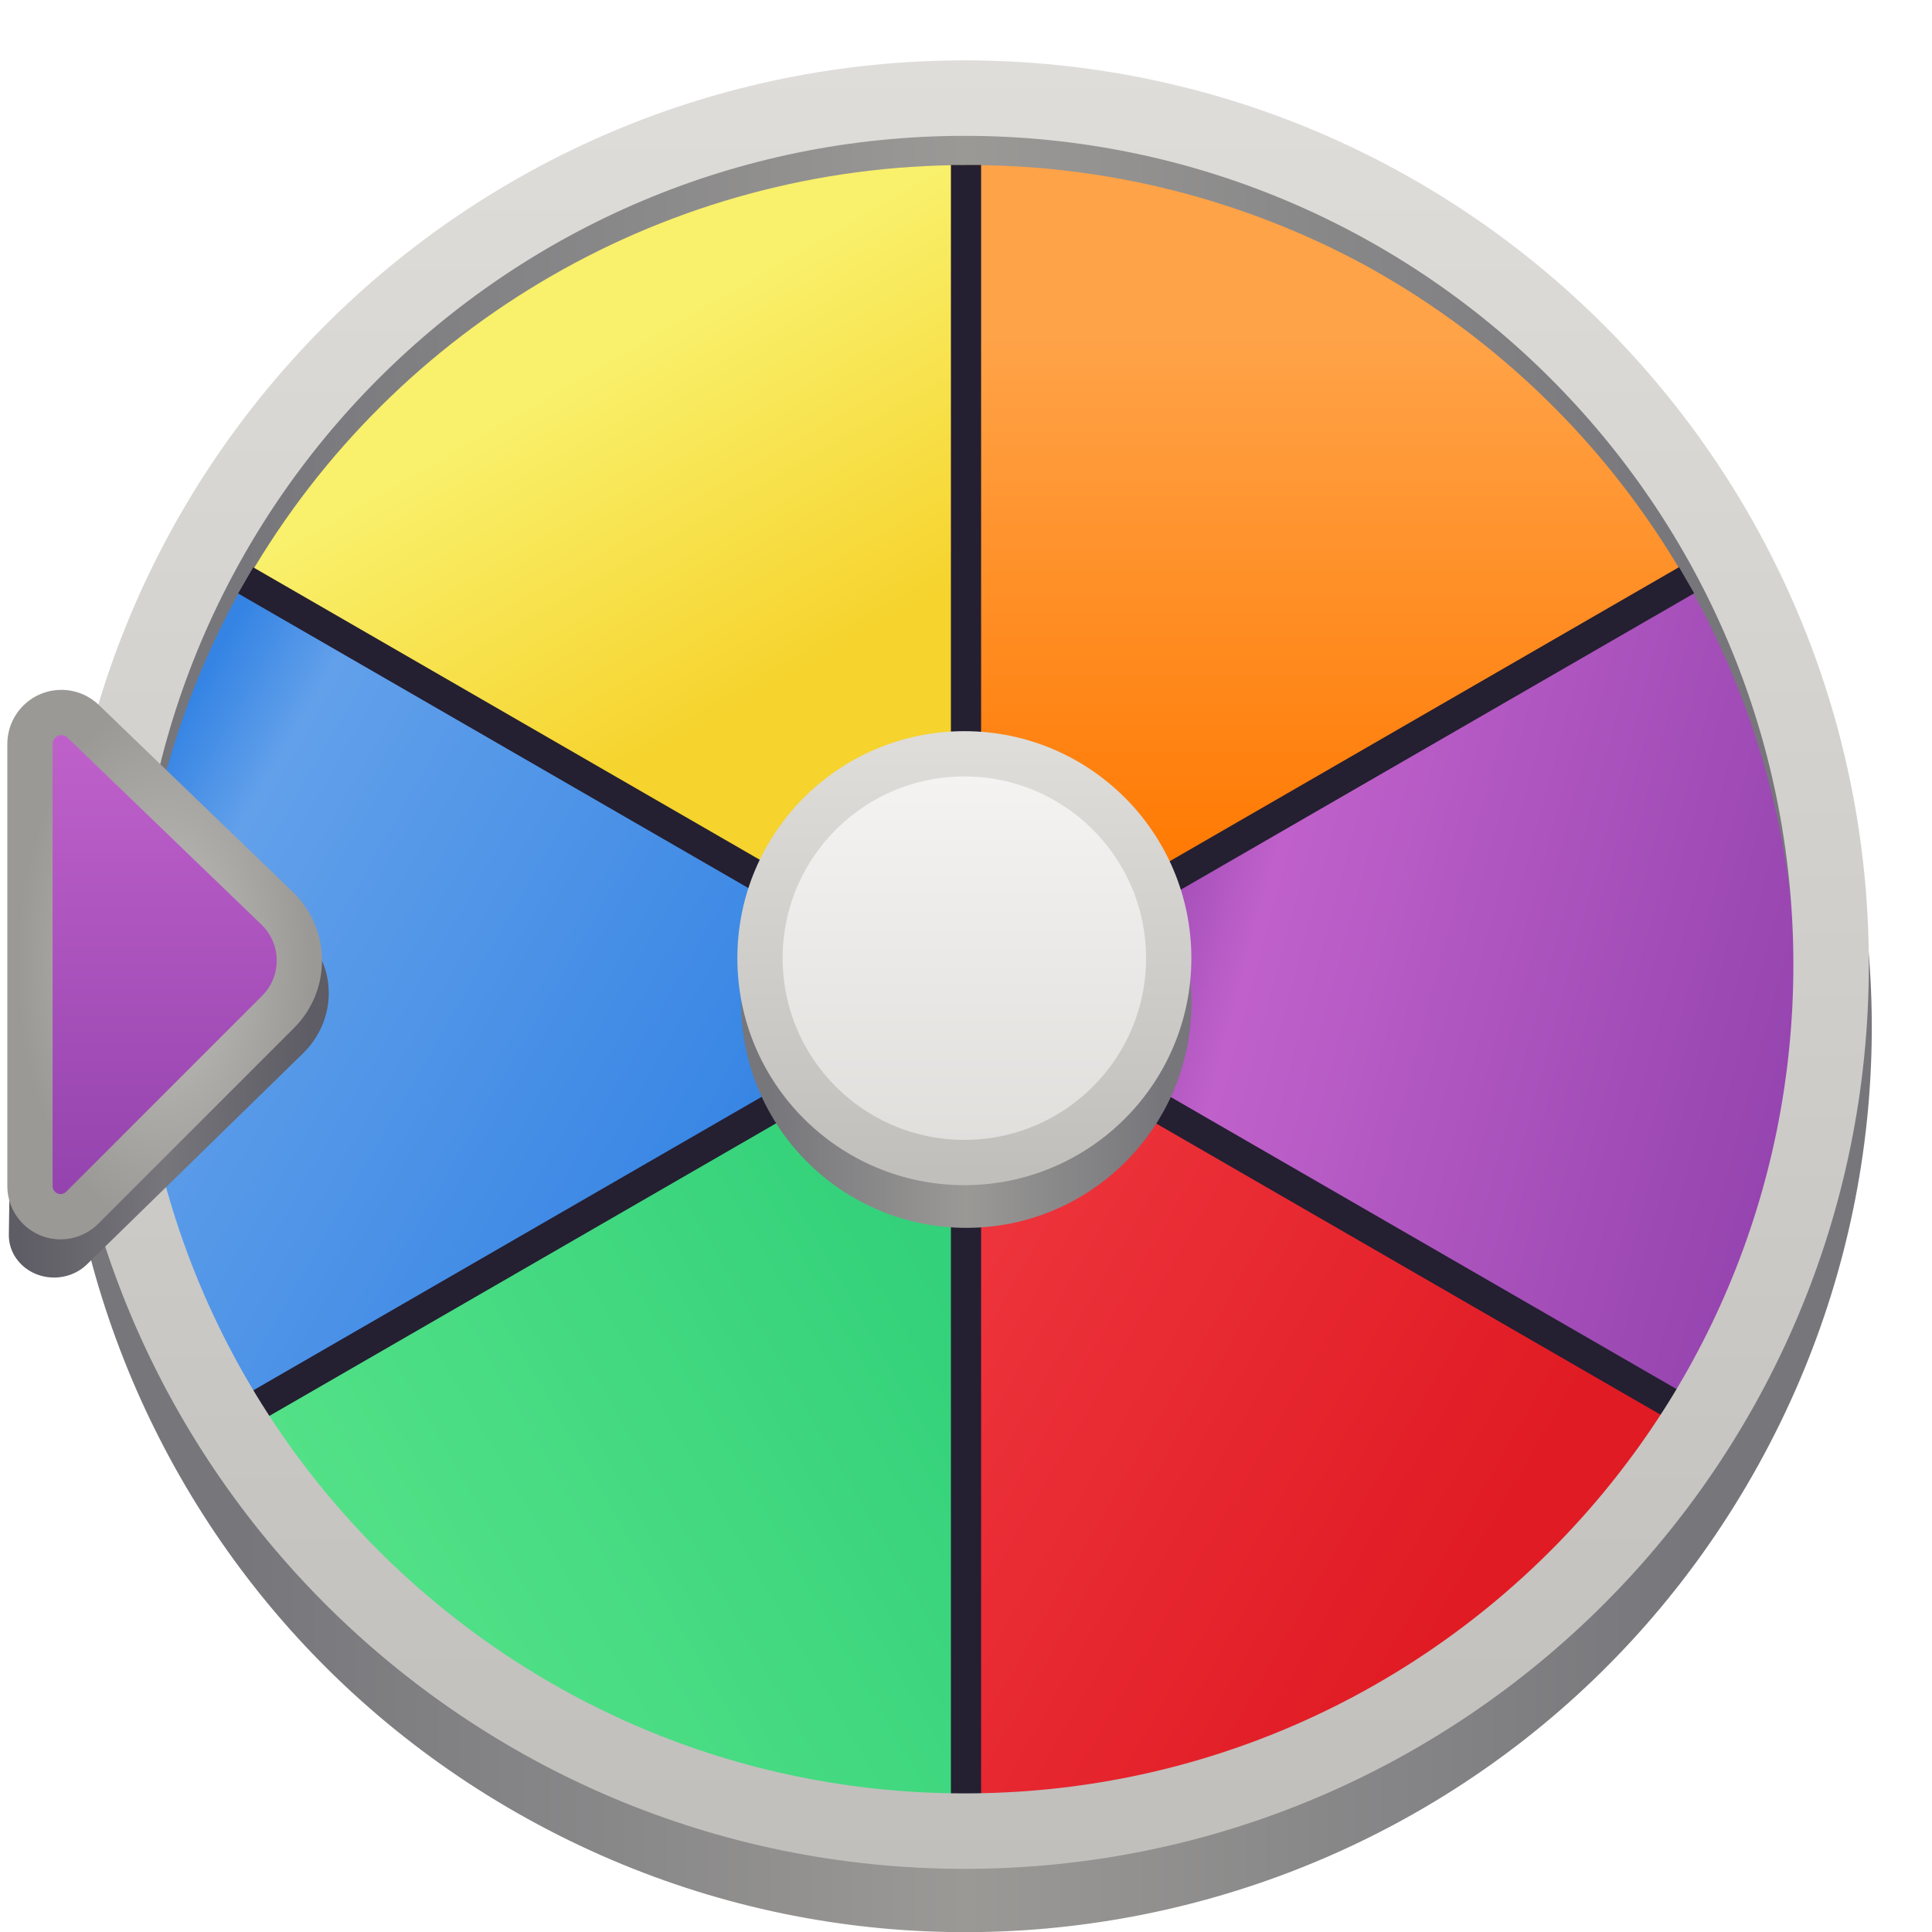
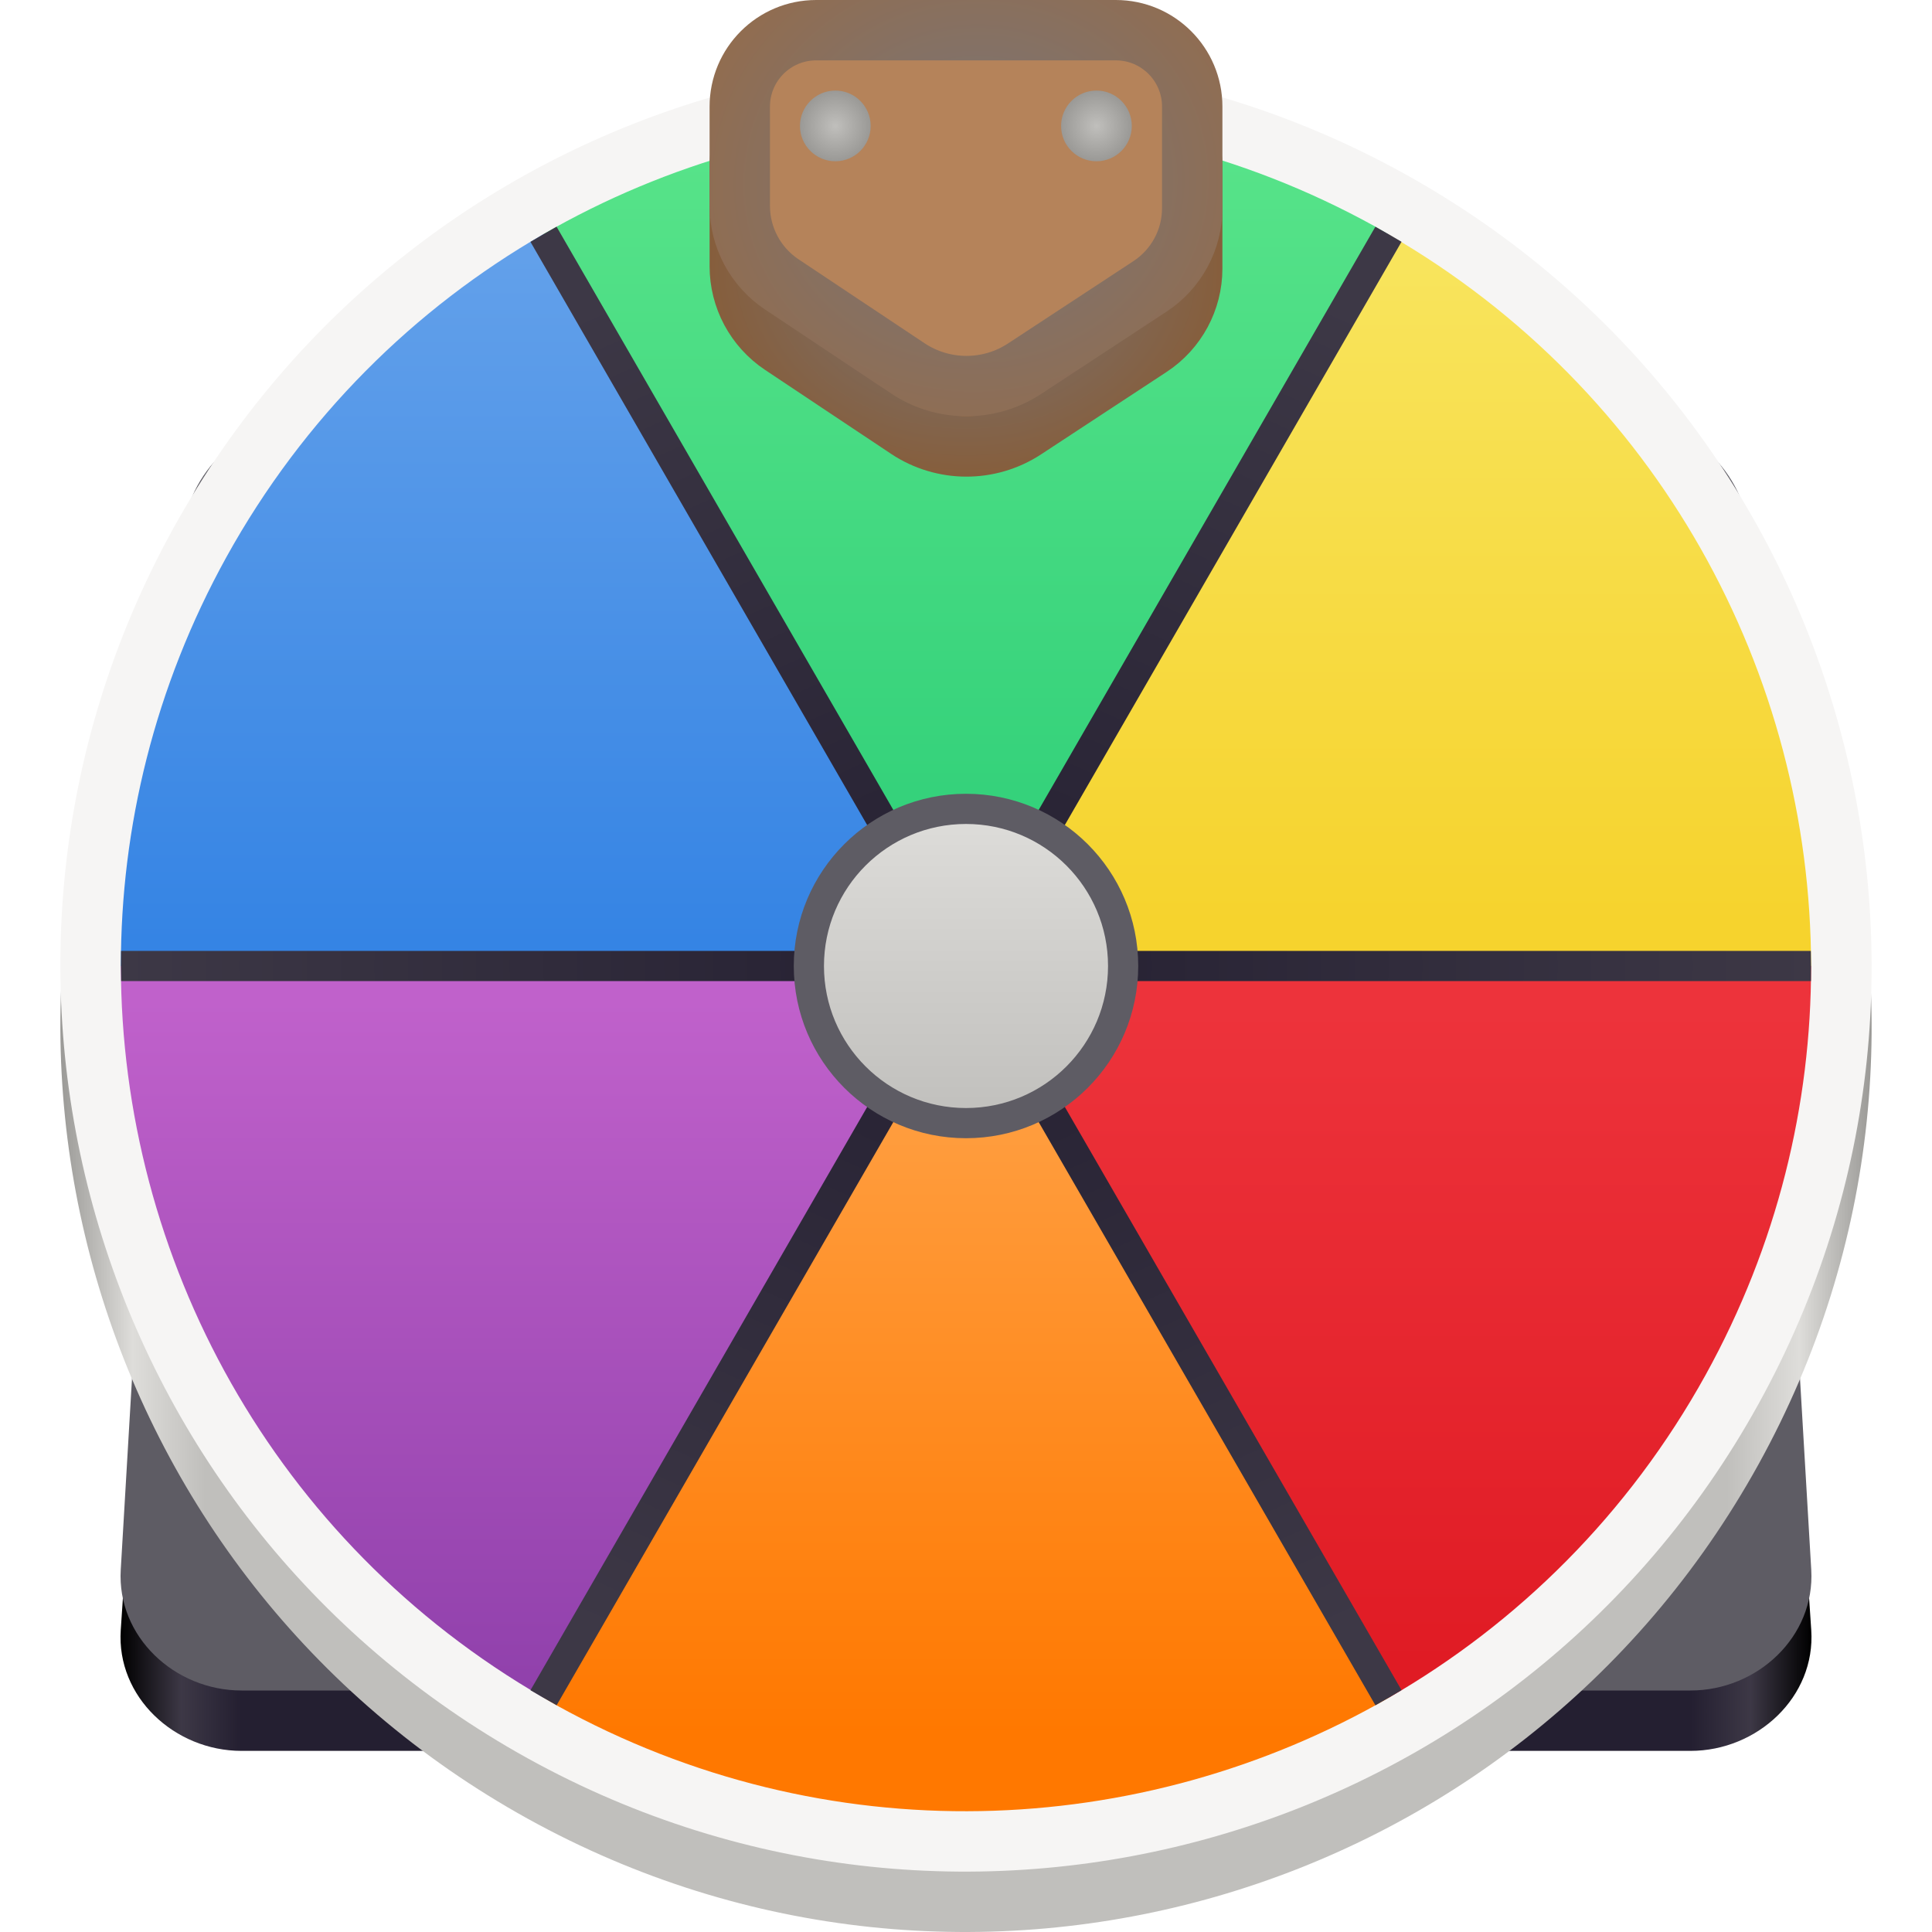
<svg xmlns="http://www.w3.org/2000/svg" xmlns:xlink="http://www.w3.org/1999/xlink" height="128px" viewBox="0 0 128 128" width="128px">
-   <linearGradient id="a" gradientUnits="userSpaceOnUse" x1="4" x2="124" y1="68" y2="68">
-     <stop offset="0.1" stop-color="#77767b" />
-     <stop offset="0.5" stop-color="#9a9996" />
-     <stop offset="0.9" stop-color="#77767b" />
+   <linearGradient id="a" gradientUnits="userSpaceOnUse" x1="8" x2="120" y1="116" y2="116">
+     <stop offset="0" />
+     <stop offset="0.036" stop-color="#3d3846" />
+     <stop offset="0.071" stop-color="#241f31" />
+     <stop offset="0.929" stop-color="#241f31" />
+     <stop offset="0.964" stop-color="#3d3846" />
+     <stop offset="1" />
  </linearGradient>
-   <linearGradient id="b" gradientUnits="userSpaceOnUse" x1="48.775" x2="64" y1="11.999" y2="38.369">
-     <stop offset="0.197" stop-color="#f9f06b" />
+   <linearGradient id="b" gradientUnits="userSpaceOnUse" x1="4" x2="124" y1="68" y2="68">
+     <stop offset="0" stop-color="#9a9996" />
+     <stop offset="0.04" stop-color="#deddda" />
+     <stop offset="0.08" stop-color="#c0bfbc" />
+     <stop offset="0.92" stop-color="#c0bfbc" />
+     <stop offset="0.96" stop-color="#deddda" />
+     <stop offset="1" stop-color="#9a9996" />
+   </linearGradient>
+   <linearGradient id="c" gradientUnits="userSpaceOnUse" x1="64" x2="64" y1="66.304" y2="111.076">
+     <stop offset="0" stop-color="#c061cb" />
+     <stop offset="1" stop-color="#9141ac" />
+   </linearGradient>
+   <linearGradient id="d" gradientUnits="userSpaceOnUse" x1="91.996" x2="91.996" y1="67.641" y2="114.862">
+     <stop offset="0" stop-color="#ffa348" />
+     <stop offset="1" stop-color="#ff7800" />
+   </linearGradient>
+   <linearGradient id="e" gradientUnits="userSpaceOnUse" x1="119.99" x2="119.99" y1="66.763" y2="110.31">
+     <stop offset="0" stop-color="#ed333b" />
+     <stop offset="1" stop-color="#e01b24" />
+   </linearGradient>
+   <linearGradient id="f" gradientUnits="userSpaceOnUse" x1="119.99" x2="119.99" y1="17.667" y2="61.101">
+     <stop offset="0" stop-color="#f8e45c" />
    <stop offset="1" stop-color="#f6d32d" />
  </linearGradient>
-   <linearGradient id="c" gradientUnits="userSpaceOnUse" x1="10.815" x2="52.615" y1="49.486" y2="73.618">
-     <stop offset="0" stop-color="#3584e4" />
-     <stop offset="0.146" stop-color="#62a0ea" />
+   <linearGradient id="g" gradientUnits="userSpaceOnUse" x1="64" x2="64" y1="16.993" y2="62.355">
+     <stop offset="0" stop-color="#62a0ea" />
    <stop offset="1" stop-color="#3584e4" />
  </linearGradient>
-   <linearGradient id="d" gradientUnits="userSpaceOnUse" x1="20.511" x2="63.422" y1="110.672" y2="85.897">
+   <linearGradient id="h" gradientUnits="userSpaceOnUse" x1="91.986" x2="91.986" y1="10.157" y2="54.91">
    <stop offset="0" stop-color="#57e389" />
    <stop offset="1" stop-color="#33d17a" />
  </linearGradient>
-   <linearGradient id="e" gradientUnits="userSpaceOnUse" x1="66.539" x2="99.973" y1="81.162" y2="100.466">
-     <stop offset="0" stop-color="#ed333b" />
-     <stop offset="1" stop-color="#e01b24" />
+   <radialGradient id="i" cx="64" cy="236" gradientTransform="matrix(1 0 0 0.874855 0 -142.4657)" gradientUnits="userSpaceOnUse" r="55.987">
+     <stop offset="0" stop-color="#241f31" />
+     <stop offset="1" stop-color="#3d3846" />
+   </radialGradient>
+   <radialGradient id="j" cx="64" cy="183.8" gradientTransform="matrix(1 0 0 0.811627 0 34.62285)" gradientUnits="userSpaceOnUse" r="16.989">
+     <stop offset="0" stop-color="#77767b" />
+     <stop offset="1" stop-color="#865e3c" />
+   </radialGradient>
+   <radialGradient id="k" cx="64.95" cy="179.452" gradientTransform="matrix(1.44898 -0.0798264 0.0719706 1.306386 -42.36489 -47.18875)" gradientUnits="userSpaceOnUse" r="16.989">
+     <stop offset="0" stop-color="#77767b" />
+     <stop offset="1" stop-color="#986a44" />
+   </radialGradient>
+   <linearGradient id="l" gradientUnits="userSpaceOnUse">
+     <stop offset="0" stop-color="#c0bfbc" />
+     <stop offset="1" stop-color="#9a9996" />
  </linearGradient>
-   <linearGradient id="f" gradientUnits="userSpaceOnUse" x1="70.908" x2="121.064" y1="66.913" y2="80.352">
-     <stop offset="0" stop-color="#9141ac" />
-     <stop offset="0.203" stop-color="#c061cb" />
-     <stop offset="1" stop-color="#9141ac" />
-   </linearGradient>
-   <linearGradient id="g" gradientUnits="userSpaceOnUse" x1="112.938" x2="112.938" y1="13.29" y2="58.659">
-     <stop offset="0.198" stop-color="#ffa348" />
-     <stop offset="1" stop-color="#ff7800" />
-   </linearGradient>
-   <linearGradient id="h" gradientUnits="userSpaceOnUse">
+   <radialGradient id="m" cx="55.343" cy="8.343" r="2.343" xlink:href="#l" />
+   <radialGradient id="n" cx="72.643" cy="8.343" r="2.343" xlink:href="#l" />
+   <linearGradient id="o" gradientUnits="userSpaceOnUse" x1="64.026" x2="64.026" y1="225.565" y2="246.437">
    <stop offset="0" stop-color="#deddda" />
    <stop offset="1" stop-color="#c0bfbc" />
  </linearGradient>
-   <linearGradient id="i" x1="175.909" x2="295.909" xlink:href="#h" y1="-63.909" y2="-63.909" />
-   <linearGradient id="j" gradientTransform="matrix(-1.51771 0 0 -1.51771 424.5264 -31.25737)" gradientUnits="userSpaceOnUse" x1="226.955" x2="248.113" y1="-64.364" y2="-64.364">
-     <stop offset="0.098" stop-color="#77767b" />
-     <stop offset="0.5" stop-color="#9a9996" />
-     <stop offset="0.903" stop-color="#77767b" />
-   </linearGradient>
-   <linearGradient id="k" gradientUnits="userSpaceOnUse" x1="220.907" x2="250.053" y1="-63.89" y2="-63.89">
-     <stop offset="0" stop-color="#f6f5f4" />
-     <stop offset="1" stop-color="#deddda" />
-   </linearGradient>
-   <linearGradient id="l" x1="221.329" x2="249.631" xlink:href="#h" y1="-63.89" y2="-63.89" />
-   <linearGradient id="m" gradientTransform="matrix(1.534982 0 0 1.432283 2.475851 -260.1149)" gradientUnits="userSpaceOnUse" x1="-2.353" x2="13.328" y1="229.72" y2="229.72">
-     <stop offset="0.098" stop-color="#5e5c64" />
-     <stop offset="0.5" stop-color="#77767b" />
-     <stop offset="0.9" stop-color="#5e5c64" />
-   </linearGradient>
-   <linearGradient id="n" gradientUnits="userSpaceOnUse" x1="10.346" x2="10.346" y1="242.962" y2="217.841">
-     <stop offset="0" stop-color="#9141ac" />
-     <stop offset="1" stop-color="#c061cb" />
-   </linearGradient>
-   <radialGradient id="o" cx="5.489" cy="229.72" gradientTransform="matrix(1 0 0 1.796534 0 -182.9796)" gradientUnits="userSpaceOnUse" r="7.427">
-     <stop offset="0" stop-color="#c0bfbc" />
-     <stop offset="1" stop-color="#9a9996" />
-   </radialGradient>
-   <path d="m 116.508 97.035 c -16.035 28.996 -52.543 39.508 -81.543 23.473 c -28.996 -16.035 -39.508 -52.543 -23.473 -81.543 c 16.035 -28.996 52.543 -39.508 81.543 -23.473 c 28.996 16.035 39.508 52.543 23.473 81.543 l -52.508 -29.035 z m 0 0" fill="url(#a)" />
-   <path d="m 112.133 92.613 c -14.699 26.582 -48.164 36.219 -74.746 21.52 c -26.582 -14.699 -36.219 -48.164 -21.52 -74.746 c 14.699 -26.582 48.164 -36.219 74.746 -21.52 c 26.582 14.699 36.219 48.164 21.52 74.746 l -48.133 -26.613 z m 0 0" fill="#5c76f8" />
-   <path d="m 64 10.938 c -19.609 -0.004 -37.734 10.434 -47.578 27.395 l 47.578 27.469 z m 0 0" fill="url(#b)" />
-   <path d="m 64 65.801 l -47.578 -27.469 c -0.188 0.281 -0.371 0.566 -0.555 0.852 c -9.309 16.883 -9.102 37.402 0.543 54.094 z m 0 0" fill="url(#c)" />
-   <path d="m 64 65.801 l -47.59 27.477 c 4.984 8.66 12.238 15.801 20.973 20.652 c 8.16 4.457 17.32 6.773 26.617 6.73 z m 0 0" fill="url(#d)" />
-   <path d="m 111.578 93.27 l -47.578 -27.469 v 54.859 c 19.609 0.004 37.734 -10.434 47.578 -27.391 z m 0 0" fill="url(#e)" />
-   <path d="m 111.625 38.301 l -47.625 27.5 l 47.578 27.469 c 0.188 -0.285 0.371 -0.566 0.551 -0.855 h 0.004 c 9.332 -16.879 9.137 -37.41 -0.508 -54.113 z m 0 0" fill="url(#f)" />
-   <path d="m 64 10.938 v 54.863 l 47.625 -27.5 c -4.996 -8.66 -12.262 -15.793 -21.012 -20.633 c -8.16 -4.457 -17.316 -6.773 -26.613 -6.73 z m 0 0" fill="url(#g)" />
-   <g stroke="#241f31" stroke-width="2">
-     <path d="m 64 10.93 v 111.887" fill="none" />
-     <path d="m 16.277 38.453 l 96.934 55.965" fill="#5c76f8" />
-     <path d="m 111.742 38.441 l -96.953 55.977" fill="#5c76f8" />
-   </g>
-   <path d="m 293.316 -63.91 c 0 31.707 -25.703 57.41 -57.406 57.41 c -31.707 0 -57.41 -25.703 -57.41 -57.41 c 0 -31.703 25.703 -57.406 57.41 -57.406 c 31.703 0 57.406 25.703 57.406 57.406 z m 0 0" fill="none" stroke="url(#i)" stroke-width="5" transform="matrix(0 1 -1 0 0 -172)" />
-   <path d="m 49.102 66.43 c 0 -8.238 6.68 -14.918 14.918 -14.918 s 14.918 6.68 14.918 14.918 c 0 8.238 -6.68 14.918 -14.918 14.918 s -14.918 -6.68 -14.918 -14.918 z m 0 0" fill="url(#j)" />
-   <path d="m 249.02 -63.891 c 0 7.477 -6.062 13.539 -13.539 13.539 c -7.477 0 -13.539 -6.062 -13.539 -13.539 c 0 -7.477 6.062 -13.539 13.539 -13.539 c 7.477 0 13.539 6.062 13.539 13.539 z m 0 0" fill="url(#k)" stroke="url(#l)" stroke-width="3" transform="matrix(0 1 -1 0 0 -172)" />
-   <path d="m 1.047 49.578 l -0.461 32.227 c -0.016 1.148 0.723 2.191 1.863 2.629 c 1.145 0.434 2.453 0.172 3.305 -0.66 l 14.312 -13.977 c 2.23 -2.18 2.293 -5.59 0.145 -7.836 l -13.664 -14.297 c -0.863 -0.906 -2.234 -1.223 -3.453 -0.797 c -1.215 0.422 -2.027 1.5 -2.047 2.711 z m 0 0" fill="url(#m)" fill-rule="evenodd" />
-   <path d="m -1.297 218.6 v 22.281 c 0 0.624 0.377 1.185 0.954 1.426 c 0.573 0.238 1.239 0.107 1.679 -0.336 l 9.873 -9.873 c 0.695 -0.692 1.079 -1.637 1.07 -2.618 c -0.009 -0.98 -0.41 -1.916 -1.117 -2.597 l -9.778 -9.425 c -0.455 -0.44 -1.132 -0.565 -1.717 -0.318 c -0.582 0.25 -0.963 0.823 -0.963 1.459 z m 0 0" fill="url(#n)" fill-rule="evenodd" stroke="url(#o)" stroke-linejoin="bevel" stroke-width="2.282" transform="matrix(1.314721 0 0 1.314721 3.689892 -238.1088)" />
+   <path d="m 20 40 h 88 c 4.434 0 7.707 3.578 8 8 l 4 60 c 0.293 4.422 -3.566 8 -8 8 h -96 c -4.434 0 -8.293 -3.578 -8 -8 l 4 -60 c 0.293 -4.422 3.566 -8 8 -8 z m 0 0" fill="url(#a)" />
+   <path d="m 20 28 h 88 c 4.434 0 7.738 3.574 8 8 l 4 68 c 0.262 4.426 -3.566 8 -8 8 h -96 c -4.434 0 -8.262 -3.574 -8 -8 l 4 -68 c 0.262 -4.426 3.566 -8 8 -8 z m 0 0" fill="#5e5c64" />
+   <path d="m 116.5 97.027 c -16.035 28.992 -52.535 39.504 -81.527 23.473 c -28.992 -16.035 -39.504 -52.535 -23.473 -81.527 c 16.035 -28.992 52.535 -39.504 81.527 -23.473 c 28.992 16.035 39.504 52.535 23.473 81.527 l -52.5 -29.027 z m 0 0" fill="url(#b)" />
+   <path d="m 116.5 93.027 c -16.035 28.992 -52.535 39.504 -81.527 23.473 c -28.992 -16.035 -39.504 -52.535 -23.473 -81.527 c 16.035 -28.992 52.535 -39.504 81.527 -23.473 c 28.992 16.035 39.504 52.535 23.473 81.527 l -52.5 -29.027 z m 0 0" fill="#f6f5f4" />
+   <path d="m 64 64 h -55.992 c 0.02 19.371 10.113 38.148 28.008 48.473 z m 0 0" fill="url(#c)" />
+   <path d="m 64 64 l -27.984 48.473 c 0.297 0.172 0.59 0.355 0.891 0.527 c 17.812 9.848 38.652 8.961 55.09 -0.512 z m 0 0" fill="url(#d)" />
+   <path d="m 64 64 l 27.996 48.488 c 8.535 -4.918 15.887 -12.145 21.004 -21.395 c 4.754 -8.605 7 -17.914 6.988 -27.094 z m 0 0" fill="url(#e)" />
+   <path d="m 64 64 h 55.988 c -0.016 -19.371 -10.109 -38.148 -28.004 -48.473 z m 0 0" fill="url(#f)" />
+   <path d="m 36.004 15.512 c -8.535 4.918 -15.887 12.145 -21.004 21.395 c -4.754 8.605 -7 17.914 -6.992 27.094 h 55.992 z m 0 0" fill="url(#g)" />
+   <path d="m 36.004 15.512 l 27.996 48.488 l 27.984 -48.473 c -0.297 -0.172 -0.59 -0.355 -0.891 -0.527 c -17.812 -9.848 -38.652 -8.961 -55.09 0.512 z m 0 0" fill="url(#h)" />
+   <path d="m 36.875 15.02 c -0.582 0.324 -1.156 0.66 -1.73 1.004 l 27.121 46.977 h -54.246 c -0.012 0.668 -0.008 1.332 0.008 2 h 54.238 l -27.121 46.98 c 0.574 0.344 1.152 0.672 1.734 0.996 l 27.121 -46.977 l 27.125 46.98 c 0.582 -0.324 1.156 -0.66 1.73 -1.004 l -27.121 -46.977 h 54.246 c 0.012 -0.668 0.008 -1.332 -0.008 -2 h -54.238 l 27.121 -46.98 c -0.574 -0.344 -1.152 -0.672 -1.734 -0.996 l -27.121 46.977 z m 0 0" fill="url(#i)" />
+   <path d="m 54.074 172.011 h 19.852 c 2.797 0 5.062 2.266 5.062 5.062 v 6.73 c 0 2.086 -1.051 4.035 -2.797 5.18 l -8.312 5.457 c -2.352 1.543 -5.398 1.531 -7.738 -0.027 l -8.344 -5.559 c -1.742 -1.16 -2.785 -3.113 -2.785 -5.203 v -6.578 c 0 -2.797 2.266 -5.062 5.062 -5.062 z m 0 0" fill="#986a44" stroke="url(#j)" stroke-width="4" transform="matrix(1 0 0 1 -0.000028 -166.011)" />
+   <path d="m 54.074 172.011 h 19.852 c 2.797 0 5.062 2.266 5.062 5.062 v 6.73 c 0 2.086 -1.051 4.035 -2.797 5.18 l -8.312 5.457 c -2.352 1.543 -5.398 1.531 -7.738 -0.027 l -8.344 -5.559 c -1.742 -1.16 -2.785 -3.113 -2.785 -5.203 v -6.578 c 0 -2.797 2.266 -5.062 5.062 -5.062 z m 0 0" fill="#b5835a" stroke="url(#k)" stroke-width="4" transform="matrix(1 0 0 1 0.000005 -170.011)" />
+   <path d="m 57.684 8.344 c 0 1.293 -1.047 2.34 -2.34 2.34 s -2.344 -1.047 -2.344 -2.34 s 1.051 -2.344 2.344 -2.344 s 2.34 1.051 2.34 2.344 z m 0 0" fill="url(#m)" />
+   <path d="m 74.984 8.344 c 0 1.293 -1.047 2.34 -2.34 2.34 c -1.297 0 -2.344 -1.047 -2.344 -2.34 s 1.047 -2.344 2.344 -2.344 c 1.293 0 2.34 1.051 2.34 2.344 z m 0 0" fill="url(#n)" />
+   <path d="m 74.41 236 c 0 5.75 -4.66 10.41 -10.41 10.41 s -10.41 -4.66 -10.41 -10.41 s 4.66 -10.41 10.41 -10.41 s 10.41 4.66 10.41 10.41 z m 0 0" fill="url(#o)" stroke="#5e5c64" stroke-width="2" transform="matrix(1 0 0 1 0 -172)" />
</svg>
